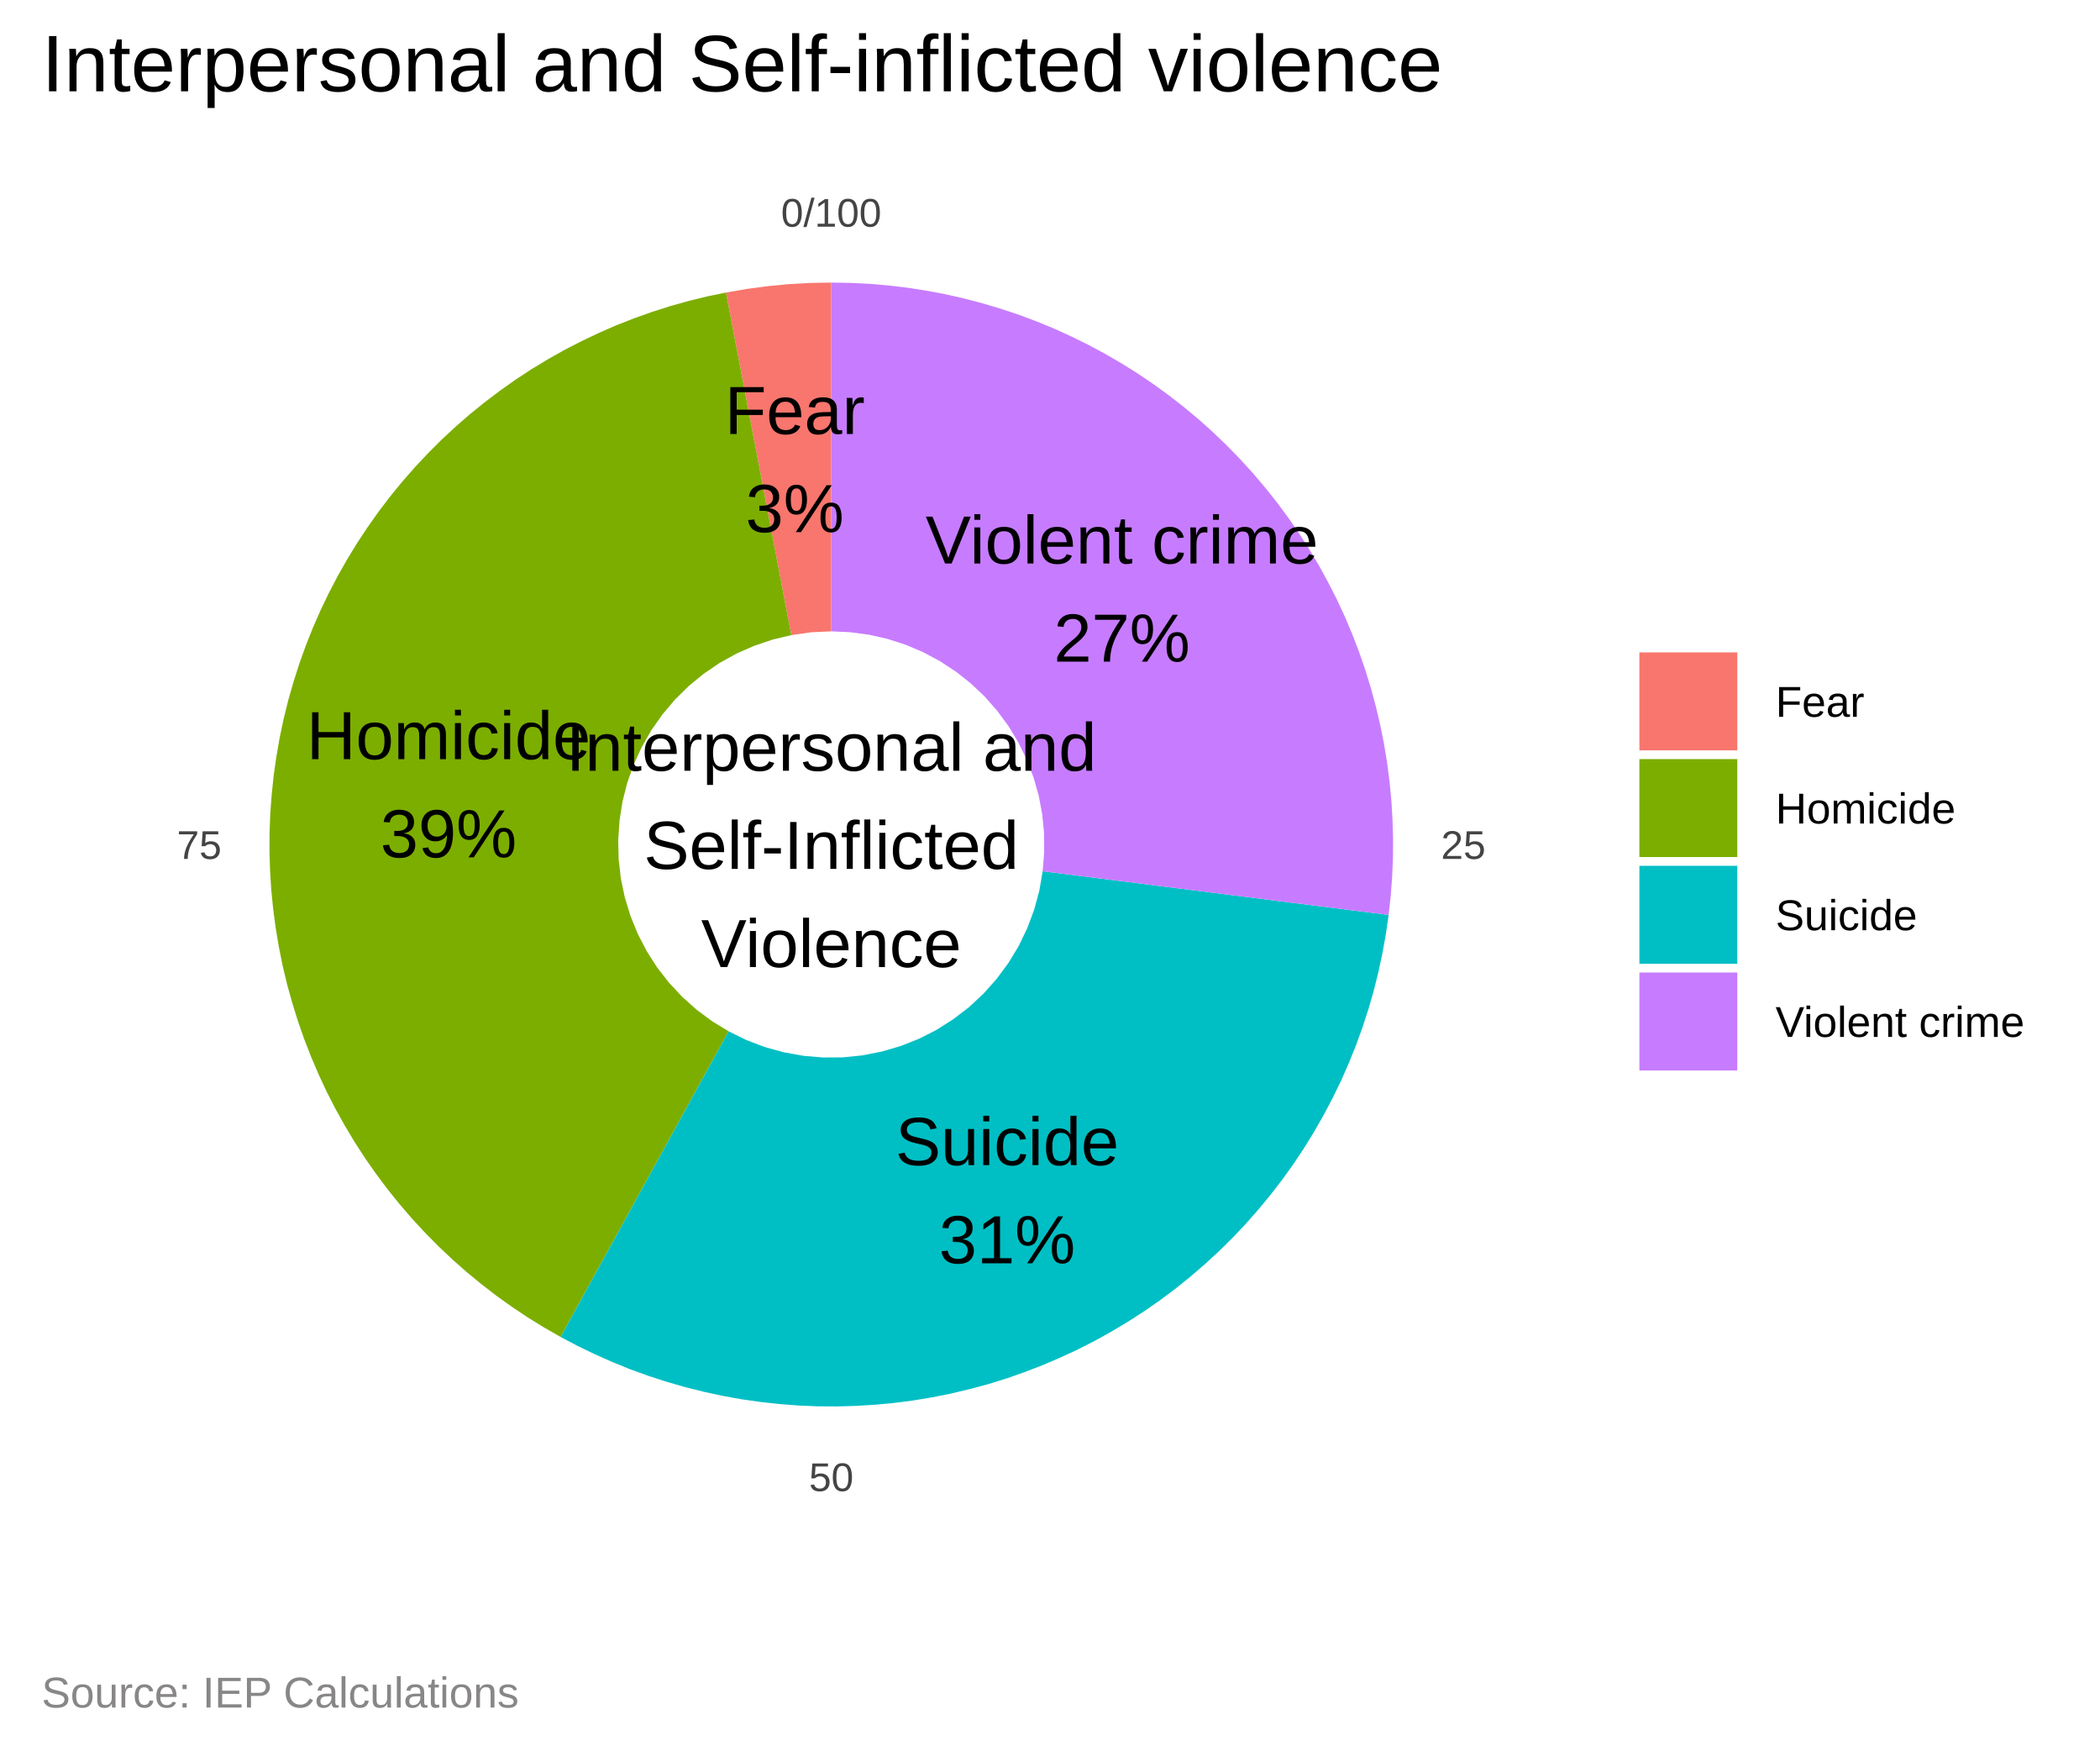
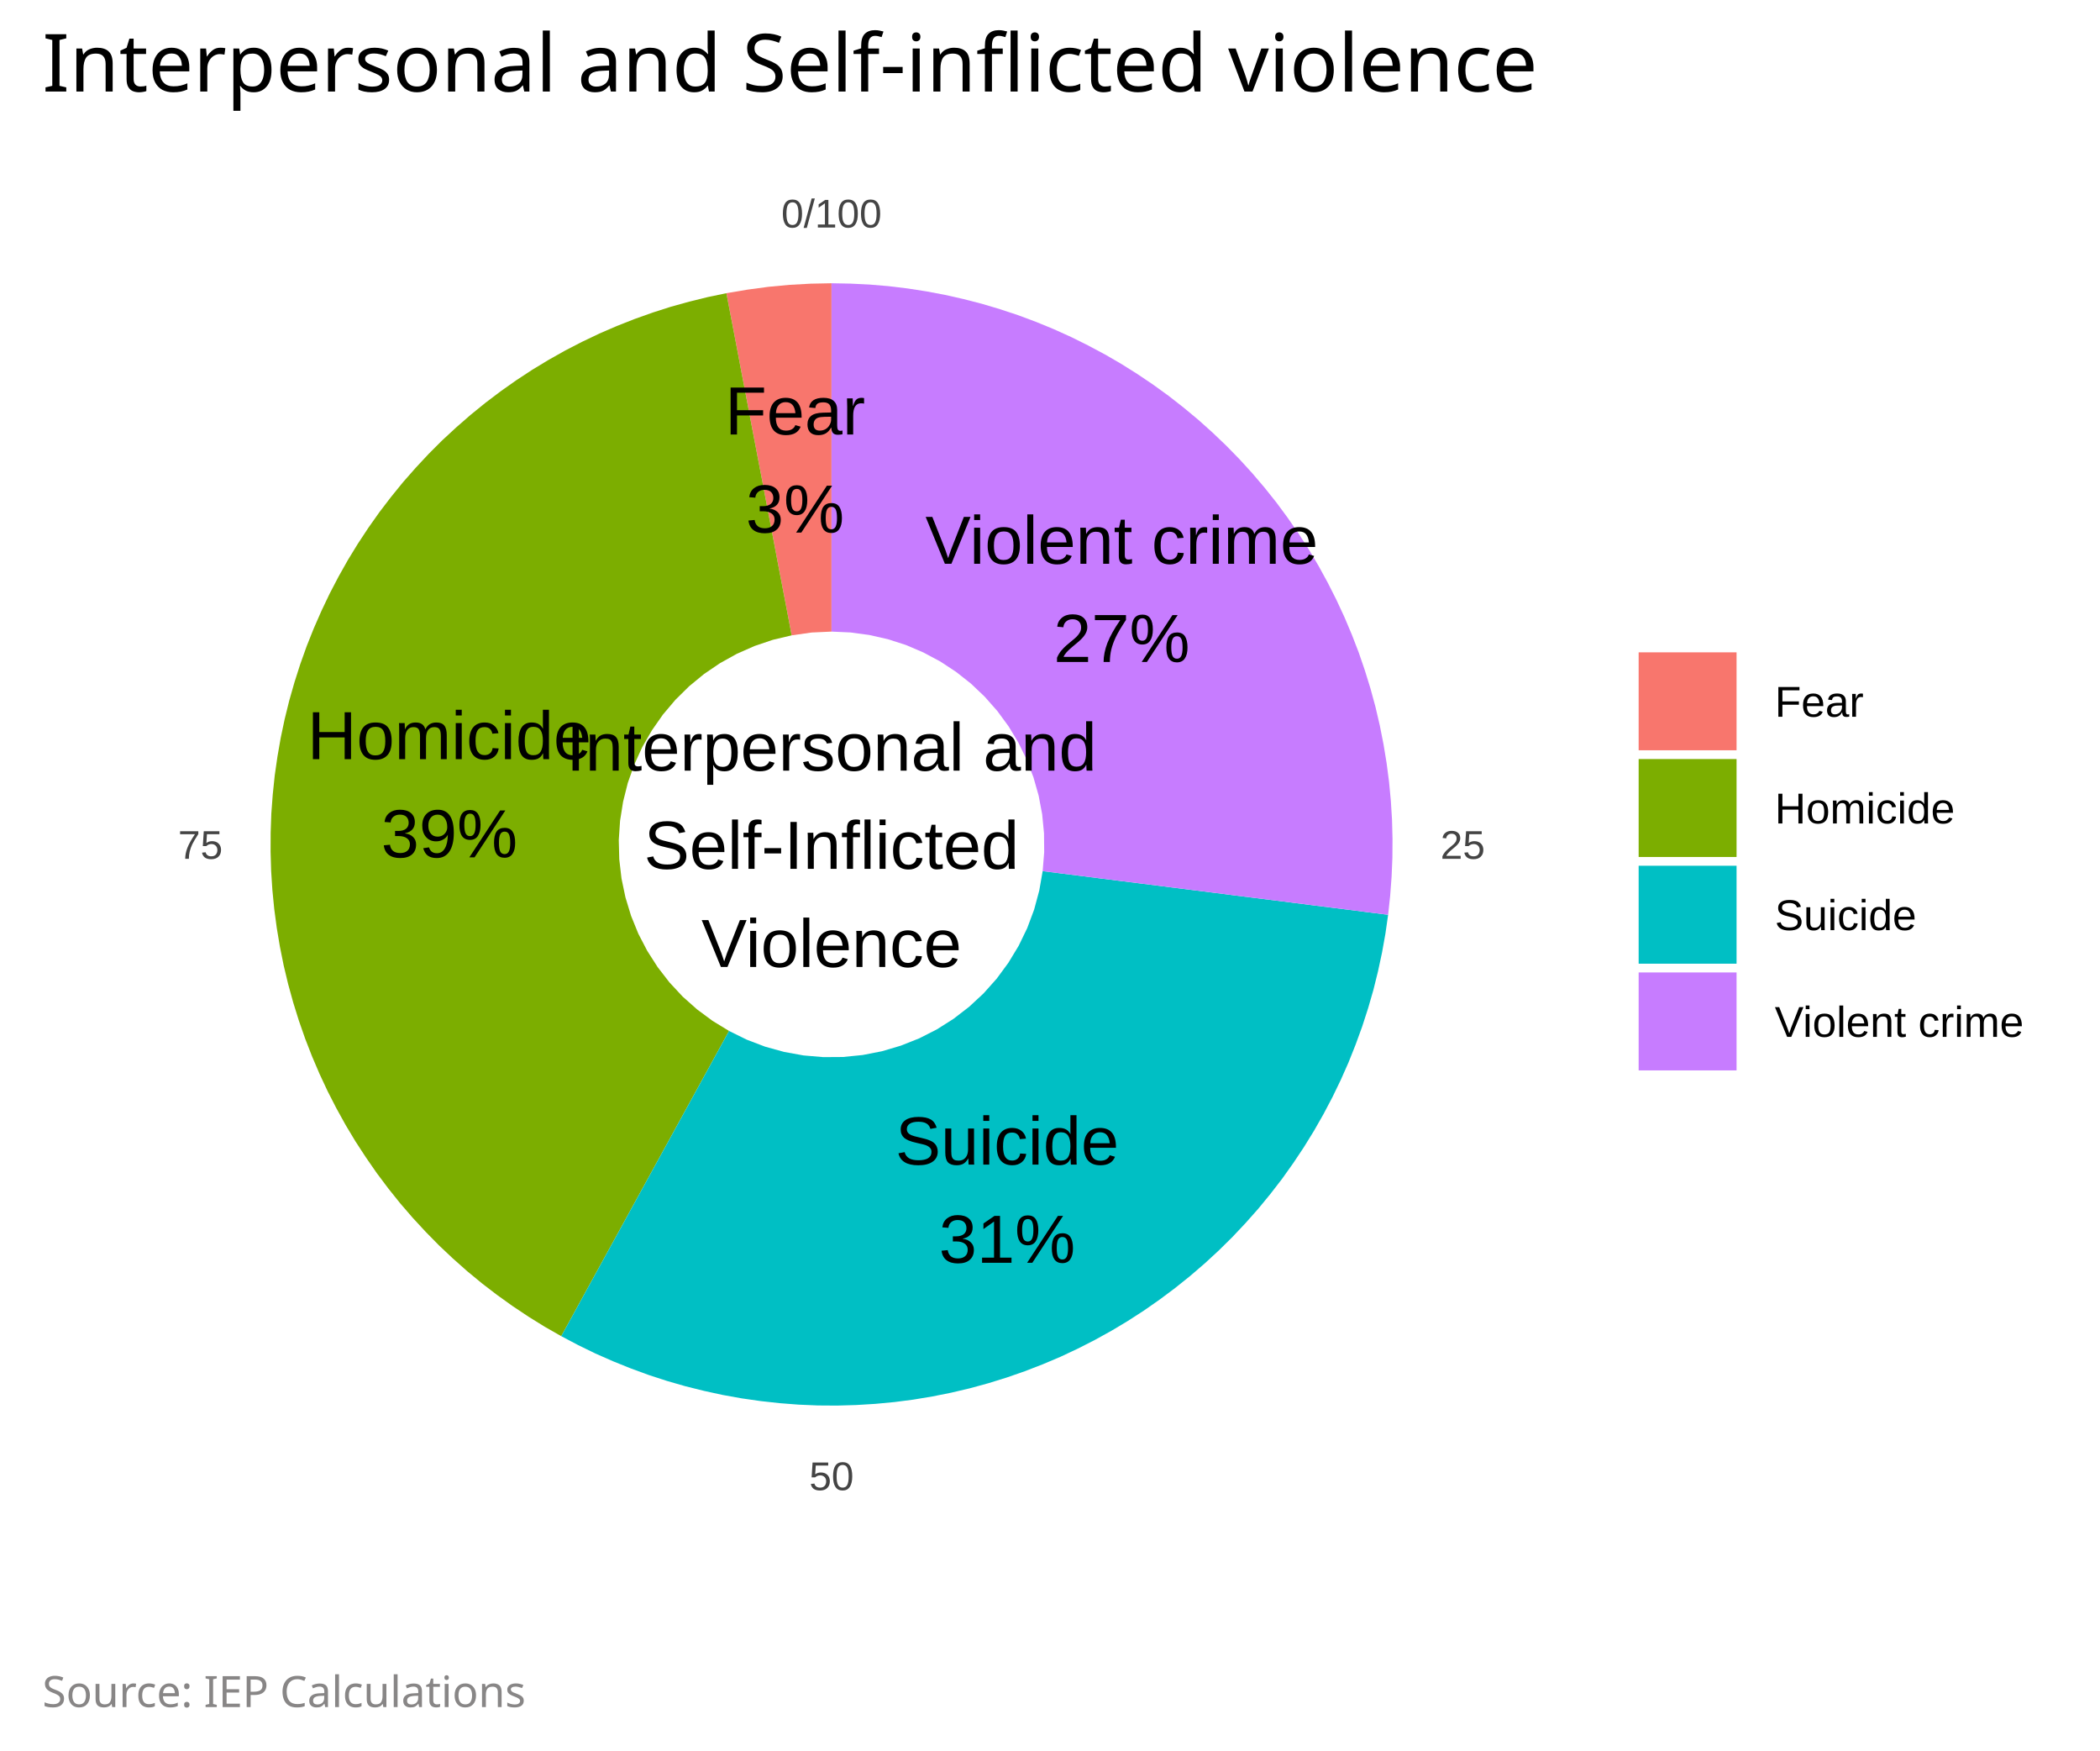
<svg xmlns="http://www.w3.org/2000/svg" class="svglite" width="340.16pt" height="283.46pt" viewBox="0 0 340.16 283.46">
  <defs>
    <style type="text/css">
    .svglite line, .svglite polyline, .svglite polygon, .svglite path, .svglite rect, .svglite circle {
      fill: none;
      stroke: #000000;
      stroke-linecap: round;
      stroke-linejoin: round;
      stroke-miterlimit: 10.00;
    }
    .svglite text {
      white-space: pre;
    }
  </style>
  </defs>
  <rect width="100%" height="100%" style="stroke: none; fill: none;" />
  <defs>
    <clipPath id="cpMC4wMHwzNDAuMTZ8MC4wMHwyODMuNDY=">
      <rect x="0.00" y="0.00" width="340.16" height="283.46" />
    </clipPath>
  </defs>
  <g clip-path="url(#cpMC4wMHwzNDAuMTZ8MC4wMHwyODMuNDY=)">
</g>
  <defs>
-     <clipPath id="cpMS4yNnwzMzguODl8MC4wMHwyODMuNDY=">
-       <rect x="1.26" y="0.00" width="337.63" height="283.46" />
+     <clipPath id="cpMS4zOHwzMzguNzh8MC4wMHwyODMuNDY=">
+       <rect x="1.38" y="0.00" width="337.39" height="283.46" />
    </clipPath>
  </defs>
-   <g clip-path="url(#cpMS4yNnwzMzguODl8MC4wMHwyODMuNDY=)">
+   <g clip-path="url(#cpMS4zOHwzMzguNzh8MC4wMHwyODMuNDY=)">
</g>
  <g clip-path="url(#cpMC4wMHwzNDAuMTZ8MC4wMHwyODMuNDY=)">
</g>
  <defs>
-     <clipPath id="cpMjAuODl8MjQ4LjQwfDIzLjAwfDI1MC41MQ==">
-       <rect x="20.89" y="23.00" width="227.51" height="227.51" />
+     <clipPath id="cpMjEuMTB8MjQ4LjI4fDIzLjE2fDI1MC4zNA==">
+       <rect x="21.10" y="23.16" width="227.19" height="227.19" />
    </clipPath>
  </defs>
-   <g clip-path="url(#cpMjAuODl8MjQ4LjQwfDIzLjAwfDI1MC41MQ==)">
-     <polygon points="134.65,102.24 134.65,99.10 134.65,95.96 134.65,92.83 134.65,89.69 134.65,86.55 134.65,83.41 134.65,80.27 134.65,77.14 134.65,74.00 134.65,70.86 134.65,67.72 134.65,64.58 134.65,61.45 134.65,58.31 134.65,55.17 134.65,52.03 134.65,48.89 134.65,45.76 131.22,45.82 127.79,46.01 124.38,46.34 120.98,46.79 117.60,47.37 118.18,50.45 118.77,53.53 119.36,56.61 119.95,59.70 120.54,62.78 121.12,65.86 121.71,68.94 122.30,72.03 122.89,75.11 123.48,78.19 124.06,81.27 124.65,84.36 125.24,87.44 125.83,90.52 126.42,93.60 127.00,96.69 127.59,99.77 128.18,102.85 131.40,102.39 134.65,102.24 " style="stroke-width: 1.07; stroke: none; stroke-linecap: butt; stroke-linejoin: miter; fill: #F8766D;" />
-     <polygon points="128.18,102.85 127.59,99.77 127.00,96.69 126.42,93.60 125.83,90.52 125.24,87.44 124.65,84.36 124.06,81.27 123.48,78.19 122.89,75.11 122.30,72.03 121.71,68.94 121.12,65.86 120.54,62.78 119.95,59.70 119.36,56.61 118.77,53.53 118.18,50.45 117.60,47.37 114.56,48.00 111.56,48.73 108.57,49.57 105.62,50.51 102.70,51.55 99.82,52.68 96.98,53.92 94.19,55.25 91.43,56.67 88.73,58.19 86.09,59.79 83.50,61.49 80.97,63.28 78.50,65.15 76.09,67.10 73.76,69.13 71.49,71.24 69.30,73.43 67.18,75.69 65.14,78.02 63.18,80.42 61.31,82.88 59.52,85.41 57.81,88.00 56.20,90.64 54.67,93.34 53.24,96.08 51.90,98.88 50.66,101.71 49.52,104.59 48.47,107.51 47.53,110.46 46.68,113.44 45.94,116.44 45.30,119.47 44.77,122.52 44.33,125.59 44.01,128.67 43.78,131.76 43.66,134.85 43.65,137.95 43.75,141.05 43.94,144.14 44.25,147.22 44.66,150.29 45.17,153.34 45.78,156.38 46.50,159.39 47.33,162.38 48.25,165.33 49.27,168.26 50.39,171.14 51.61,173.99 52.92,176.80 54.33,179.55 55.84,182.26 57.43,184.92 59.11,187.52 60.89,190.06 62.74,192.54 64.68,194.95 66.70,197.30 68.80,199.57 70.98,201.78 73.23,203.91 75.55,205.96 77.94,207.93 80.39,209.82 82.91,211.62 85.48,213.34 88.12,214.97 90.81,216.51 92.32,213.76 93.83,211.01 95.34,208.26 96.85,205.51 98.37,202.76 99.88,200.01 101.39,197.26 102.90,194.51 104.41,191.76 105.92,189.01 107.44,186.26 108.95,183.51 110.46,180.76 111.97,178.01 113.48,175.26 115.00,172.51 116.51,169.76 118.02,167.01 115.35,165.38 112.83,163.51 110.50,161.42 108.36,159.13 106.44,156.66 104.75,154.02 103.31,151.24 102.13,148.34 101.21,145.34 100.57,142.28 100.21,139.17 100.14,136.04 100.35,132.91 100.83,129.82 101.60,126.78 102.64,123.83 103.95,120.98 105.50,118.26 107.30,115.70 109.32,113.31 111.55,111.11 113.97,109.12 116.56,107.36 119.30,105.84 122.17,104.58 125.13,103.58 128.18,102.85 " style="stroke-width: 1.07; stroke: none; stroke-linecap: butt; stroke-linejoin: miter; fill: #7CAE00;" />
-     <polygon points="118.02,167.01 116.51,169.76 115.00,172.51 113.48,175.26 111.97,178.01 110.46,180.76 108.95,183.51 107.44,186.26 105.92,189.01 104.41,191.76 102.90,194.51 101.39,197.26 99.88,200.01 98.37,202.76 96.85,205.51 95.34,208.26 93.83,211.01 92.32,213.76 90.81,216.51 93.56,217.96 96.36,219.31 99.20,220.57 102.08,221.74 105.00,222.80 107.96,223.76 110.95,224.62 113.97,225.38 117.01,226.04 120.07,226.59 123.14,227.03 126.23,227.37 129.33,227.61 132.44,227.74 135.55,227.76 138.66,227.67 141.76,227.48 144.86,227.19 147.94,226.79 151.01,226.28 154.06,225.67 157.09,224.95 160.09,224.14 163.06,223.22 165.99,222.19 168.89,221.07 171.75,219.85 174.57,218.54 177.34,217.13 180.06,215.62 182.73,214.02 185.34,212.34 187.90,210.56 190.39,208.70 192.81,206.75 195.17,204.72 197.45,202.62 199.67,200.43 201.81,198.17 203.86,195.84 205.84,193.44 207.74,190.98 209.55,188.45 211.27,185.86 212.90,183.21 214.44,180.51 215.89,177.76 217.25,174.96 218.50,172.12 219.66,169.23 220.72,166.31 221.68,163.35 222.54,160.36 223.29,157.34 223.94,154.30 224.49,151.24 224.93,148.16 221.82,147.77 218.71,147.38 215.59,146.98 212.48,146.59 209.37,146.20 206.25,145.81 203.14,145.41 200.03,145.02 196.91,144.63 193.80,144.23 190.69,143.84 187.57,143.45 184.46,143.05 181.35,142.66 178.23,142.27 175.12,141.87 172.01,141.48 168.89,141.09 168.35,144.24 167.51,147.33 166.39,150.33 165.00,153.21 163.34,155.95 161.44,158.52 159.31,160.91 156.97,163.09 154.43,165.04 151.73,166.76 148.88,168.21 145.90,169.39 142.83,170.29 139.69,170.91 136.51,171.23 133.31,171.25 130.12,170.98 126.97,170.41 123.88,169.56 120.89,168.42 118.02,167.01 " style="stroke-width: 1.07; stroke: none; stroke-linecap: butt; stroke-linejoin: miter; fill: #00BFC4;" />
-     <polygon points="168.89,141.09 172.01,141.48 175.12,141.87 178.23,142.27 181.35,142.66 184.46,143.05 187.57,143.45 190.69,143.84 193.80,144.23 196.91,144.63 200.03,145.02 203.14,145.41 206.25,145.81 209.37,146.20 212.48,146.59 215.59,146.98 218.71,147.38 221.82,147.77 224.93,148.16 225.27,145.10 225.50,142.02 225.63,138.93 225.65,135.84 225.56,132.76 225.38,129.68 225.08,126.60 224.69,123.54 224.19,120.49 223.58,117.47 222.88,114.46 222.07,111.48 221.16,108.53 220.16,105.61 219.05,102.73 217.85,99.88 216.55,97.08 215.15,94.33 213.67,91.62 212.09,88.97 210.43,86.37 208.67,83.83 206.83,81.34 204.91,78.93 202.91,76.58 200.83,74.30 198.67,72.09 196.44,69.95 194.14,67.89 191.77,65.92 189.33,64.02 186.84,62.21 184.28,60.48 181.66,58.84 178.99,57.29 176.27,55.83 173.50,54.47 170.69,53.19 167.83,52.02 164.94,50.94 162.01,49.97 159.05,49.09 156.06,48.31 153.05,47.63 150.01,47.06 146.96,46.59 143.90,46.23 140.82,45.96 137.74,45.81 134.65,45.76 134.65,48.89 134.65,52.03 134.65,55.17 134.65,58.31 134.65,61.45 134.65,64.58 134.65,67.72 134.65,70.86 134.65,74.00 134.65,77.14 134.65,80.27 134.65,83.41 134.65,86.55 134.65,89.69 134.65,92.83 134.65,95.96 134.65,99.10 134.65,102.24 137.73,102.38 140.78,102.79 143.78,103.47 146.72,104.42 149.55,105.62 152.27,107.08 154.85,108.77 157.26,110.68 159.50,112.80 161.53,115.11 163.36,117.59 164.95,120.23 166.31,123.00 167.41,125.88 168.25,128.84 168.82,131.87 169.12,134.93 169.14,138.01 168.89,141.09 " style="stroke-width: 1.07; stroke: none; stroke-linecap: butt; stroke-linejoin: miter; fill: #C77CFF;" />
-     <text x="128.74" y="70.28" text-anchor="middle" style="font-size: 11.04px; font-family: &quot;Arial&quot;;" textLength="22.68px" lengthAdjust="spacingAndGlyphs">Fear</text>
-     <text x="128.74" y="86.17" text-anchor="middle" style="font-size: 11.04px; font-family: &quot;Arial&quot;;" textLength="15.94px" lengthAdjust="spacingAndGlyphs">3%</text>
-     <text x="72.66" y="122.94" text-anchor="middle" style="font-size: 11.04px; font-family: &quot;Arial&quot;;" textLength="45.96px" lengthAdjust="spacingAndGlyphs">Homicide</text>
-     <text x="72.66" y="138.84" text-anchor="middle" style="font-size: 11.04px; font-family: &quot;Arial&quot;;" textLength="22.08px" lengthAdjust="spacingAndGlyphs">39%</text>
-     <text x="163.14" y="188.68" text-anchor="middle" style="font-size: 11.04px; font-family: &quot;Arial&quot;;" textLength="36.17px" lengthAdjust="spacingAndGlyphs">Suicide</text>
-     <text x="163.14" y="204.58" text-anchor="middle" style="font-size: 11.04px; font-family: &quot;Arial&quot;;" textLength="22.08px" lengthAdjust="spacingAndGlyphs">31%</text>
-     <text x="181.73" y="91.26" text-anchor="middle" style="font-size: 11.04px; font-family: &quot;Arial&quot;;" textLength="63.55px" lengthAdjust="spacingAndGlyphs">Violent crime</text>
-     <text x="181.73" y="107.15" text-anchor="middle" style="font-size: 11.04px; font-family: &quot;Arial&quot;;" textLength="22.08px" lengthAdjust="spacingAndGlyphs">27%</text>
-     <text x="134.65" y="124.81" text-anchor="middle" style="font-size: 11.04px; font-family: &quot;Arial&quot;;" textLength="85.85px" lengthAdjust="spacingAndGlyphs">Interpersonal and</text>
-     <text x="134.65" y="140.71" text-anchor="middle" style="font-size: 11.04px; font-family: &quot;Arial&quot;;" textLength="60.70px" lengthAdjust="spacingAndGlyphs">Self-Inflicted</text>
-     <text x="134.65" y="156.61" text-anchor="middle" style="font-size: 11.04px; font-family: &quot;Arial&quot;;" textLength="42.11px" lengthAdjust="spacingAndGlyphs">Violence</text>
-     <text x="237.03" y="139.09" text-anchor="middle" style="font-size: 6.50px;fill: #444444; font-family: &quot;Arial&quot;;" textLength="7.23px" lengthAdjust="spacingAndGlyphs">25</text>
-     <text x="134.65" y="241.47" text-anchor="middle" style="font-size: 6.50px;fill: #444444; font-family: &quot;Arial&quot;;" textLength="7.23px" lengthAdjust="spacingAndGlyphs">50</text>
-     <text x="32.27" y="139.09" text-anchor="middle" style="font-size: 6.50px;fill: #444444; font-family: &quot;Arial&quot;;" textLength="7.23px" lengthAdjust="spacingAndGlyphs">75</text>
-     <text x="134.65" y="36.71" text-anchor="middle" style="font-size: 6.50px;fill: #444444; font-family: &quot;Arial&quot;;" textLength="16.26px" lengthAdjust="spacingAndGlyphs">0/100</text>
+   <g clip-path="url(#cpMjEuMTB8MjQ4LjI4fDIzLjE2fDI1MC4zNA==)">
+     <polygon points="134.69,102.28 134.69,99.15 134.69,96.01 134.69,92.88 134.69,89.74 134.69,86.61 134.69,83.48 134.69,80.34 134.69,77.21 134.69,74.08 134.69,70.94 134.69,67.81 134.69,64.68 134.69,61.54 134.69,58.41 134.69,55.27 134.69,52.14 134.69,49.01 134.69,45.87 131.27,45.94 127.85,46.13 124.44,46.45 121.04,46.91 117.66,47.48 118.25,50.56 118.84,53.64 119.43,56.72 120.01,59.80 120.60,62.87 121.19,65.95 121.77,69.03 122.36,72.11 122.95,75.19 123.54,78.26 124.12,81.34 124.71,84.42 125.30,87.50 125.88,90.58 126.47,93.66 127.06,96.73 127.65,99.81 128.23,102.89 131.45,102.43 134.69,102.28 " style="stroke-width: 1.07; stroke: none; stroke-linecap: butt; stroke-linejoin: miter; fill: #F8766D;" />
+     <polygon points="128.23,102.89 127.65,99.81 127.06,96.73 126.47,93.66 125.88,90.58 125.30,87.50 124.71,84.42 124.12,81.34 123.54,78.26 122.95,75.19 122.36,72.11 121.77,69.03 121.19,65.95 120.60,62.87 120.01,59.80 119.43,56.72 118.84,53.64 118.25,50.56 117.66,47.48 114.64,48.11 111.63,48.85 108.65,49.68 105.71,50.62 102.79,51.66 99.92,52.79 97.08,54.02 94.29,55.35 91.54,56.77 88.84,58.29 86.20,59.89 83.61,61.59 81.09,63.37 78.62,65.24 76.22,67.19 73.89,69.22 71.62,71.32 69.43,73.51 67.32,75.77 65.28,78.09 63.33,80.49 61.45,82.95 59.67,85.47 57.96,88.06 56.35,90.69 54.83,93.39 53.40,96.13 52.07,98.92 50.83,101.75 49.68,104.63 48.64,107.54 47.70,110.48 46.85,113.46 46.11,116.46 45.47,119.49 44.94,122.53 44.50,125.59 44.18,128.67 43.95,131.75 43.84,134.85 43.83,137.94 43.92,141.03 44.12,144.12 44.42,147.19 44.83,150.26 45.34,153.31 45.95,156.34 46.67,159.35 47.49,162.33 48.41,165.28 49.43,168.20 50.55,171.08 51.77,173.93 53.08,176.73 54.49,179.48 55.99,182.19 57.58,184.84 59.27,187.43 61.03,189.97 62.89,192.45 64.82,194.86 66.84,197.20 68.94,199.47 71.11,201.68 73.36,203.80 75.67,205.85 78.06,207.82 80.51,209.70 83.02,211.50 85.60,213.22 88.23,214.85 90.91,216.38 92.42,213.64 93.93,210.89 95.44,208.14 96.95,205.40 98.46,202.65 99.97,199.91 101.48,197.16 102.99,194.41 104.50,191.67 106.01,188.92 107.52,186.18 109.03,183.43 110.54,180.68 112.05,177.94 113.56,175.19 115.07,172.45 116.58,169.70 118.09,166.95 115.42,165.32 112.91,163.46 110.57,161.38 108.44,159.09 106.53,156.62 104.84,153.98 103.40,151.21 102.22,148.31 101.31,145.32 100.67,142.26 100.31,139.15 100.23,136.03 100.44,132.91 100.93,129.82 101.69,126.79 102.73,123.84 104.03,120.99 105.59,118.28 107.38,115.72 109.40,113.33 111.63,111.13 114.04,109.15 116.63,107.39 119.37,105.87 122.23,104.61 125.19,103.61 128.23,102.89 " style="stroke-width: 1.07; stroke: none; stroke-linecap: butt; stroke-linejoin: miter; fill: #7CAE00;" />
+     <polygon points="118.09,166.95 116.58,169.70 115.07,172.45 113.56,175.19 112.05,177.94 110.54,180.68 109.03,183.43 107.52,186.18 106.01,188.92 104.50,191.67 102.99,194.41 101.48,197.16 99.97,199.91 98.46,202.65 96.95,205.40 95.44,208.14 93.93,210.89 92.42,213.64 90.91,216.38 93.66,217.83 96.45,219.19 99.29,220.44 102.17,221.60 105.09,222.67 108.04,223.63 111.03,224.49 114.04,225.24 117.07,225.90 120.13,226.45 123.20,226.89 126.29,227.23 129.39,227.47 132.49,227.60 135.59,227.62 138.70,227.53 141.80,227.34 144.89,227.05 147.97,226.65 151.03,226.14 154.08,225.53 157.10,224.82 160.09,224.00 163.06,223.08 165.99,222.06 168.89,220.94 171.75,219.73 174.56,218.41 177.33,217.00 180.04,215.50 182.71,213.90 185.31,212.22 187.86,210.44 190.35,208.58 192.77,206.64 195.13,204.61 197.41,202.51 199.62,200.33 201.75,198.07 203.81,195.75 205.78,193.35 207.68,190.89 209.48,188.36 211.20,185.78 212.83,183.14 214.37,180.44 215.82,177.69 217.17,174.90 218.43,172.06 219.58,169.17 220.64,166.26 221.60,163.30 222.46,160.32 223.21,157.30 223.86,154.27 224.41,151.21 224.85,148.14 221.74,147.75 218.63,147.35 215.52,146.96 212.41,146.57 209.30,146.17 206.20,145.78 203.09,145.39 199.98,145.00 196.87,144.60 193.76,144.21 190.65,143.82 187.54,143.42 184.43,143.03 181.32,142.64 178.22,142.25 175.11,141.85 172.00,141.46 168.89,141.07 168.34,144.22 167.51,147.30 166.39,150.30 165.00,153.17 163.34,155.91 161.45,158.48 159.32,160.87 156.98,163.04 154.45,164.99 151.75,166.70 148.90,168.15 145.93,169.33 142.86,170.24 139.73,170.85 136.55,171.17 133.35,171.19 130.17,170.92 127.02,170.35 123.94,169.50 120.95,168.36 118.09,166.95 " style="stroke-width: 1.07; stroke: none; stroke-linecap: butt; stroke-linejoin: miter; fill: #00BFC4;" />
+     <polygon points="168.89,141.07 172.00,141.46 175.11,141.85 178.22,142.25 181.32,142.64 184.43,143.03 187.54,143.42 190.65,143.82 193.76,144.21 196.87,144.60 199.98,145.00 203.09,145.39 206.20,145.78 209.30,146.17 212.41,146.57 215.52,146.96 218.63,147.35 221.74,147.75 224.85,148.14 225.18,145.07 225.41,142.00 225.54,138.92 225.56,135.83 225.48,132.75 225.29,129.68 225.00,126.61 224.60,123.55 224.10,120.51 223.50,117.48 222.80,114.48 221.99,111.50 221.08,108.56 220.08,105.64 218.97,102.77 217.77,99.93 216.47,97.13 215.08,94.38 213.60,91.67 212.03,89.02 210.36,86.43 208.61,83.89 206.78,81.41 204.86,79.00 202.86,76.65 200.78,74.37 198.63,72.17 196.40,70.04 194.10,67.98 191.73,66.01 189.30,64.11 186.80,62.30 184.25,60.58 181.64,58.94 178.97,57.39 176.25,55.94 173.49,54.57 170.68,53.30 167.83,52.13 164.94,51.05 162.01,50.08 159.06,49.20 156.07,48.43 153.06,47.75 150.03,47.18 146.99,46.71 143.93,46.34 140.85,46.08 137.77,45.93 134.69,45.87 134.69,49.01 134.69,52.14 134.69,55.27 134.69,58.41 134.69,61.54 134.69,64.68 134.69,67.81 134.69,70.94 134.69,74.08 134.69,77.21 134.69,80.34 134.69,83.48 134.69,86.61 134.69,89.74 134.69,92.88 134.69,96.01 134.69,99.15 134.69,102.28 137.77,102.42 140.81,102.83 143.81,103.51 146.74,104.45 149.57,105.66 152.29,107.11 154.86,108.80 157.27,110.70 159.50,112.82 161.54,115.13 163.36,117.61 164.95,120.24 166.30,123.01 167.40,125.88 168.24,128.84 168.81,131.86 169.11,134.93 169.14,138.00 168.89,141.07 " style="stroke-width: 1.07; stroke: none; stroke-linecap: butt; stroke-linejoin: miter; fill: #C77CFF;" />
+     <text x="128.79" y="70.36" text-anchor="middle" style="font-size: 11.04px; font-family: &quot;Arial&quot;;" textLength="22.68px" lengthAdjust="spacingAndGlyphs">Fear</text>
+     <text x="128.79" y="86.25" text-anchor="middle" style="font-size: 11.04px; font-family: &quot;Arial&quot;;" textLength="15.94px" lengthAdjust="spacingAndGlyphs">3%</text>
+     <text x="72.79" y="122.94" text-anchor="middle" style="font-size: 11.04px; font-family: &quot;Arial&quot;;" textLength="45.96px" lengthAdjust="spacingAndGlyphs">Homicide</text>
+     <text x="72.79" y="138.84" text-anchor="middle" style="font-size: 11.04px; font-family: &quot;Arial&quot;;" textLength="22.08px" lengthAdjust="spacingAndGlyphs">39%</text>
+     <text x="163.14" y="188.59" text-anchor="middle" style="font-size: 11.04px; font-family: &quot;Arial&quot;;" textLength="36.17px" lengthAdjust="spacingAndGlyphs">Suicide</text>
+     <text x="163.14" y="204.49" text-anchor="middle" style="font-size: 11.04px; font-family: &quot;Arial&quot;;" textLength="22.08px" lengthAdjust="spacingAndGlyphs">31%</text>
+     <text x="181.70" y="91.30" text-anchor="middle" style="font-size: 11.04px; font-family: &quot;Arial&quot;;" textLength="63.55px" lengthAdjust="spacingAndGlyphs">Violent crime</text>
+     <text x="181.70" y="107.20" text-anchor="middle" style="font-size: 11.04px; font-family: &quot;Arial&quot;;" textLength="22.08px" lengthAdjust="spacingAndGlyphs">27%</text>
+     <text x="134.69" y="124.80" text-anchor="middle" style="font-size: 11.04px; font-family: &quot;Arial&quot;;" textLength="85.85px" lengthAdjust="spacingAndGlyphs">Interpersonal and</text>
+     <text x="134.69" y="140.70" text-anchor="middle" style="font-size: 11.04px; font-family: &quot;Arial&quot;;" textLength="60.70px" lengthAdjust="spacingAndGlyphs">Self-Inflicted</text>
+     <text x="134.69" y="156.59" text-anchor="middle" style="font-size: 11.04px; font-family: &quot;Arial&quot;;" textLength="42.11px" lengthAdjust="spacingAndGlyphs">Violence</text>
+     <text x="236.93" y="139.08" text-anchor="middle" style="font-size: 6.50px;fill: #444444; font-family: &quot;Arial&quot;;" textLength="7.23px" lengthAdjust="spacingAndGlyphs">25</text>
+     <text x="134.69" y="241.31" text-anchor="middle" style="font-size: 6.50px;fill: #444444; font-family: &quot;Arial&quot;;" textLength="7.23px" lengthAdjust="spacingAndGlyphs">50</text>
+     <text x="32.46" y="139.08" text-anchor="middle" style="font-size: 6.50px;fill: #444444; font-family: &quot;Arial&quot;;" textLength="7.23px" lengthAdjust="spacingAndGlyphs">75</text>
+     <text x="134.69" y="36.84" text-anchor="middle" style="font-size: 6.50px;fill: #444444; font-family: &quot;Arial&quot;;" textLength="16.26px" lengthAdjust="spacingAndGlyphs">0/100</text>
  </g>
  <g clip-path="url(#cpMC4wMHwzNDAuMTZ8MC4wMHwyODMuNDY=)">
-     <rect x="265.55" y="105.65" width="15.86" height="15.86" style="stroke-width: 1.07; stroke: none; stroke-linecap: butt; stroke-linejoin: miter; fill: #F8766D;" />
-     <rect x="265.55" y="122.93" width="15.86" height="15.86" style="stroke-width: 1.07; stroke: none; stroke-linecap: butt; stroke-linejoin: miter; fill: #7CAE00;" />
-     <rect x="265.55" y="140.21" width="15.86" height="15.86" style="stroke-width: 1.07; stroke: none; stroke-linecap: butt; stroke-linejoin: miter; fill: #00BFC4;" />
-     <rect x="265.55" y="157.49" width="15.86" height="15.86" style="stroke-width: 1.07; stroke: none; stroke-linecap: butt; stroke-linejoin: miter; fill: #C77CFF;" />
-     <text x="287.60" y="116.08" style="font-size: 7.00px; font-family: &quot;Arial&quot;;" textLength="14.40px" lengthAdjust="spacingAndGlyphs">Fear</text>
-     <text x="287.60" y="133.36" style="font-size: 7.00px; font-family: &quot;Arial&quot;;" textLength="29.18px" lengthAdjust="spacingAndGlyphs">Homicide</text>
-     <text x="287.60" y="150.64" style="font-size: 7.00px; font-family: &quot;Arial&quot;;" textLength="22.96px" lengthAdjust="spacingAndGlyphs">Suicide</text>
-     <text x="287.60" y="167.92" style="font-size: 7.00px; font-family: &quot;Arial&quot;;" textLength="40.33px" lengthAdjust="spacingAndGlyphs">Violent crime</text>
-     <text x="6.74" y="14.79" style="font-size: 13.00px; font-family: &quot;Arial&quot;;" textLength="226.91px" lengthAdjust="spacingAndGlyphs">Interpersonal and Self-inflicted violence</text>
-     <text x="6.74" y="276.52" style="font-size: 7.00px;fill: #888686; font-family: &quot;Arial&quot;;" textLength="77.30px" lengthAdjust="spacingAndGlyphs">Source: IEP Calculations</text>
+     <rect x="265.43" y="105.64" width="15.86" height="15.86" style="stroke-width: 1.07; stroke: none; stroke-linecap: butt; stroke-linejoin: miter; fill: #F8766D;" />
+     <rect x="265.43" y="122.92" width="15.86" height="15.86" style="stroke-width: 1.07; stroke: none; stroke-linecap: butt; stroke-linejoin: miter; fill: #7CAE00;" />
+     <rect x="265.43" y="140.20" width="15.86" height="15.86" style="stroke-width: 1.07; stroke: none; stroke-linecap: butt; stroke-linejoin: miter; fill: #00BFC4;" />
+     <rect x="265.43" y="157.48" width="15.86" height="15.86" style="stroke-width: 1.07; stroke: none; stroke-linecap: butt; stroke-linejoin: miter; fill: #C77CFF;" />
+     <text x="287.48" y="116.07" style="font-size: 7.00px; font-family: &quot;Arial&quot;;" textLength="14.40px" lengthAdjust="spacingAndGlyphs">Fear</text>
+     <text x="287.48" y="133.35" style="font-size: 7.00px; font-family: &quot;Arial&quot;;" textLength="29.18px" lengthAdjust="spacingAndGlyphs">Homicide</text>
+     <text x="287.48" y="150.63" style="font-size: 7.00px; font-family: &quot;Arial&quot;;" textLength="22.96px" lengthAdjust="spacingAndGlyphs">Suicide</text>
+     <text x="287.48" y="167.91" style="font-size: 7.00px; font-family: &quot;Arial&quot;;" textLength="40.33px" lengthAdjust="spacingAndGlyphs">Violent crime</text>
+     <text x="6.86" y="14.82" style="font-size: 13.00px; font-family: &quot;Helvetica LT Pro&quot;;" textLength="226.85px" lengthAdjust="spacingAndGlyphs">Interpersonal and Self-inflicted violence</text>
+     <text x="6.86" y="276.44" style="font-size: 7.00px;fill: #888686; font-family: &quot;Helvetica LT Pro&quot;;" textLength="77.44px" lengthAdjust="spacingAndGlyphs">Source: IEP Calculations</text>
  </g>
</svg>
